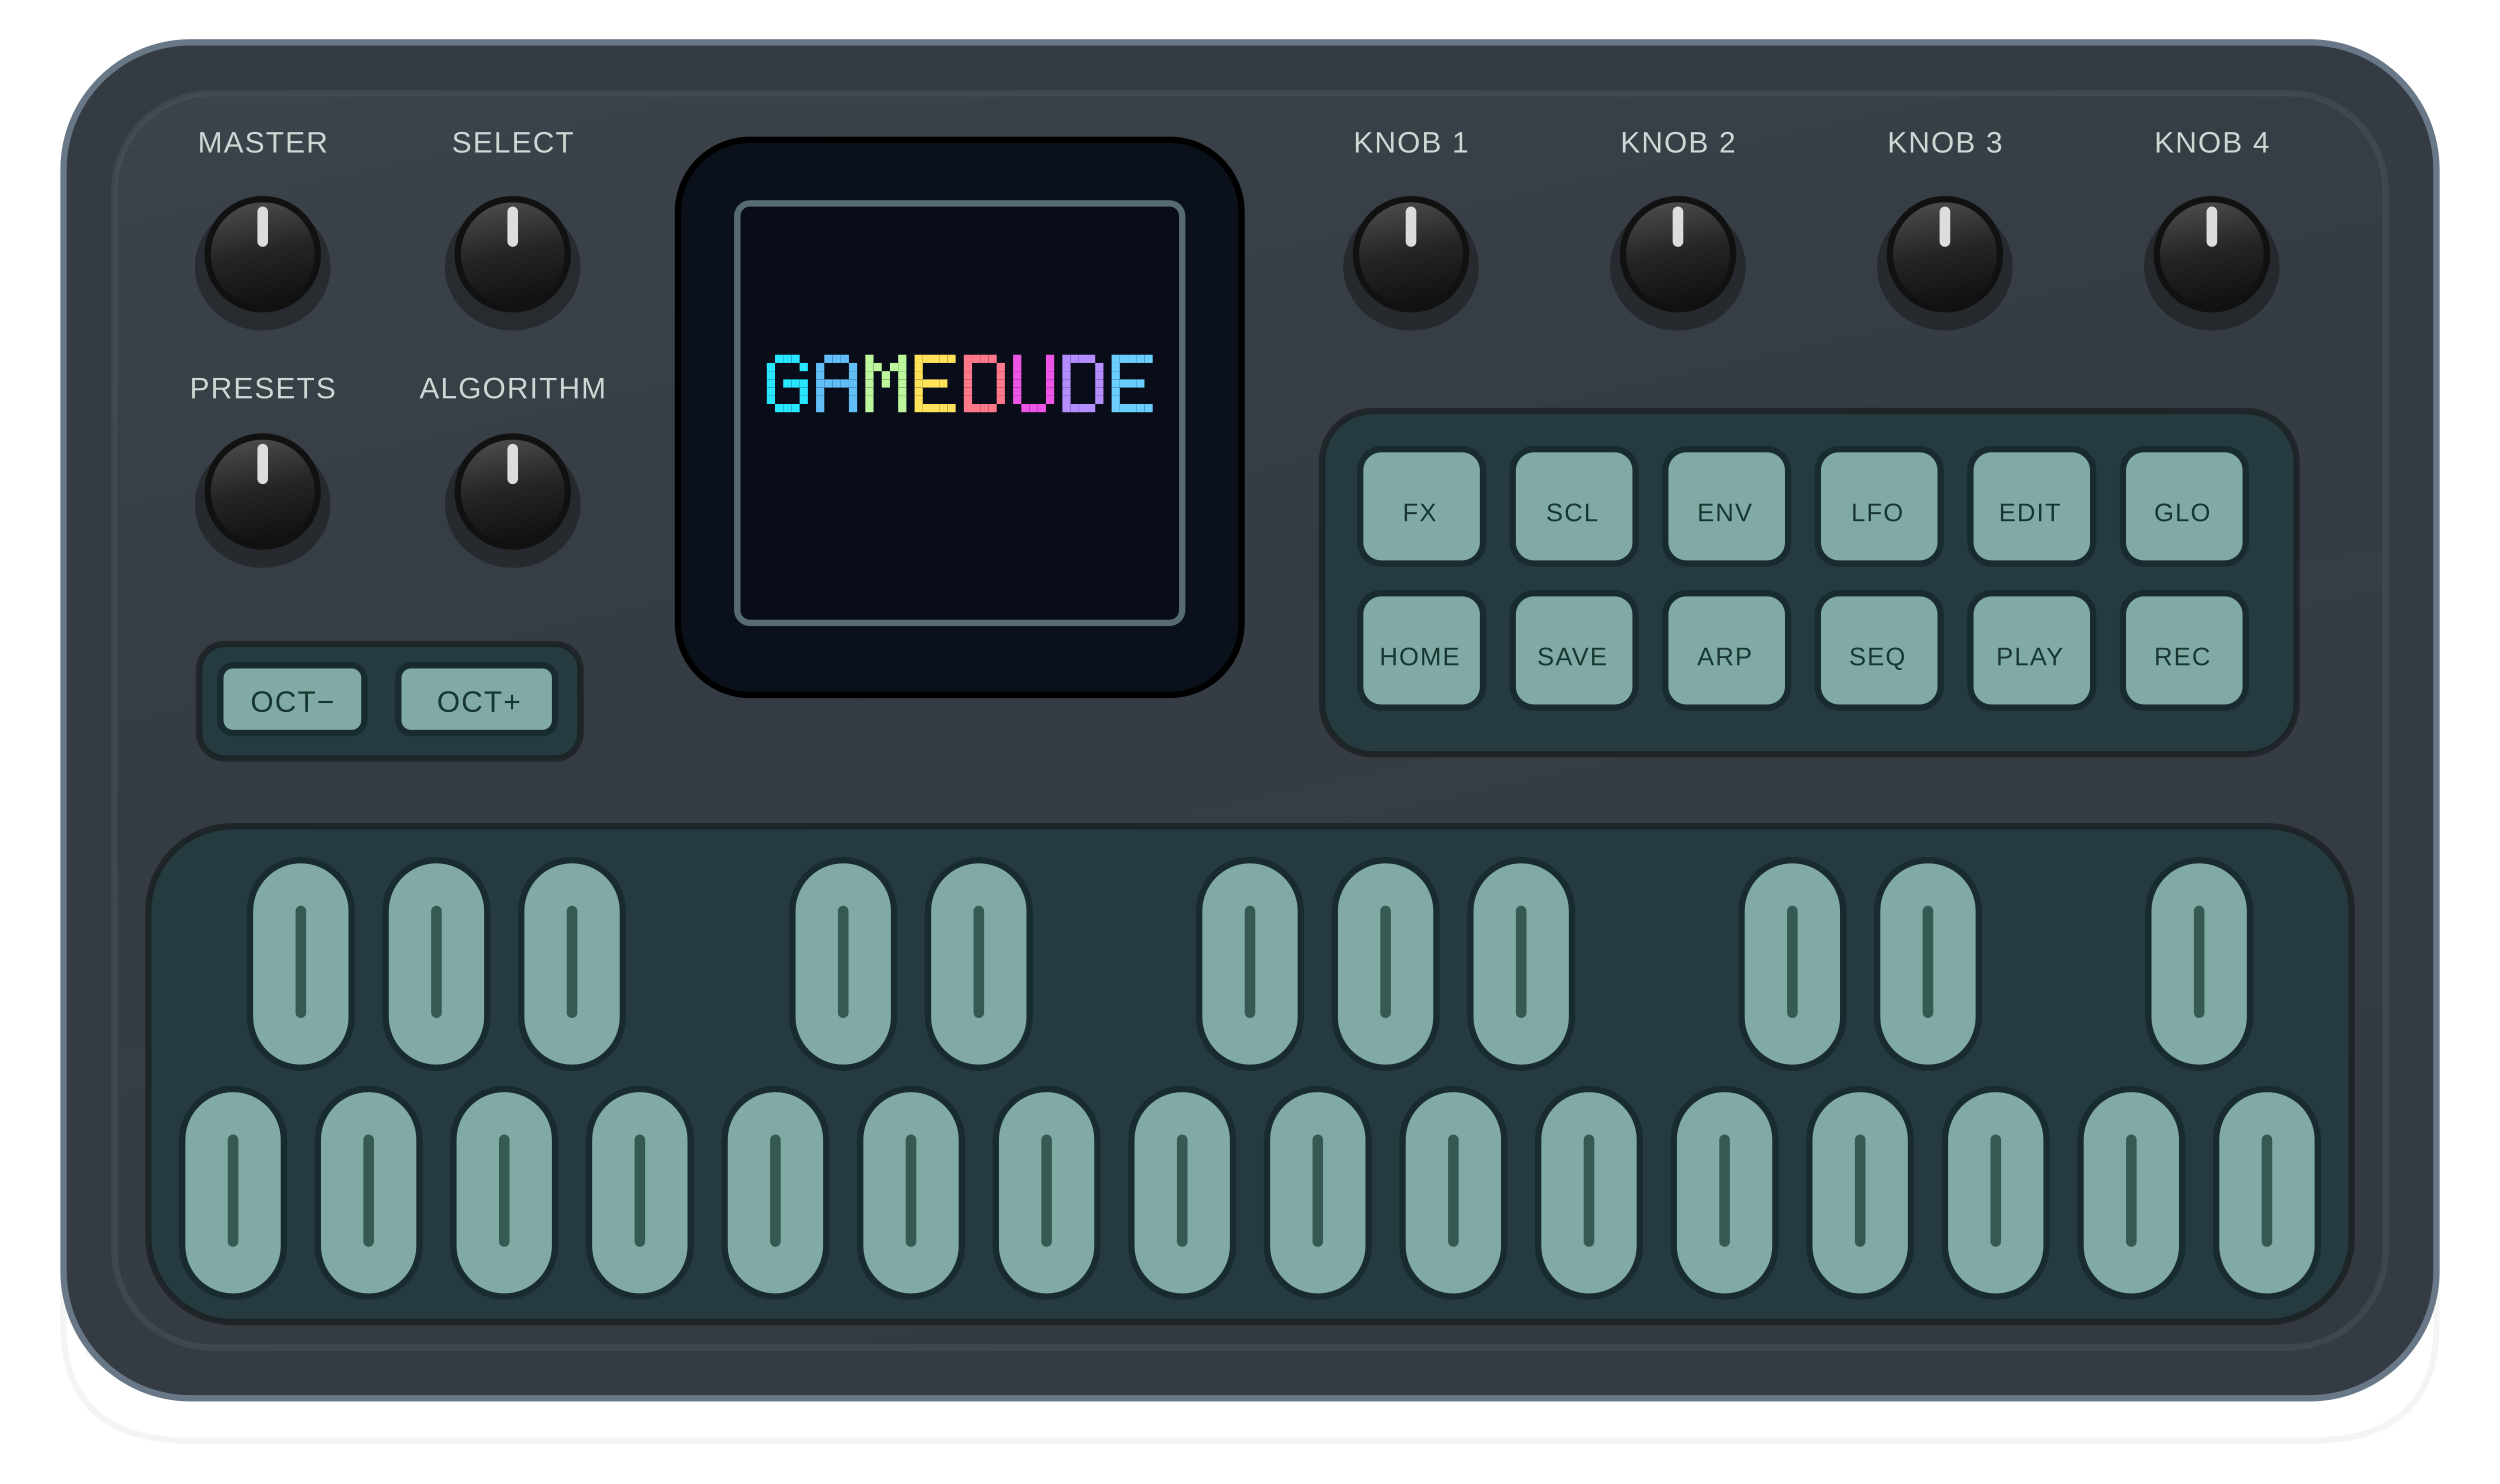
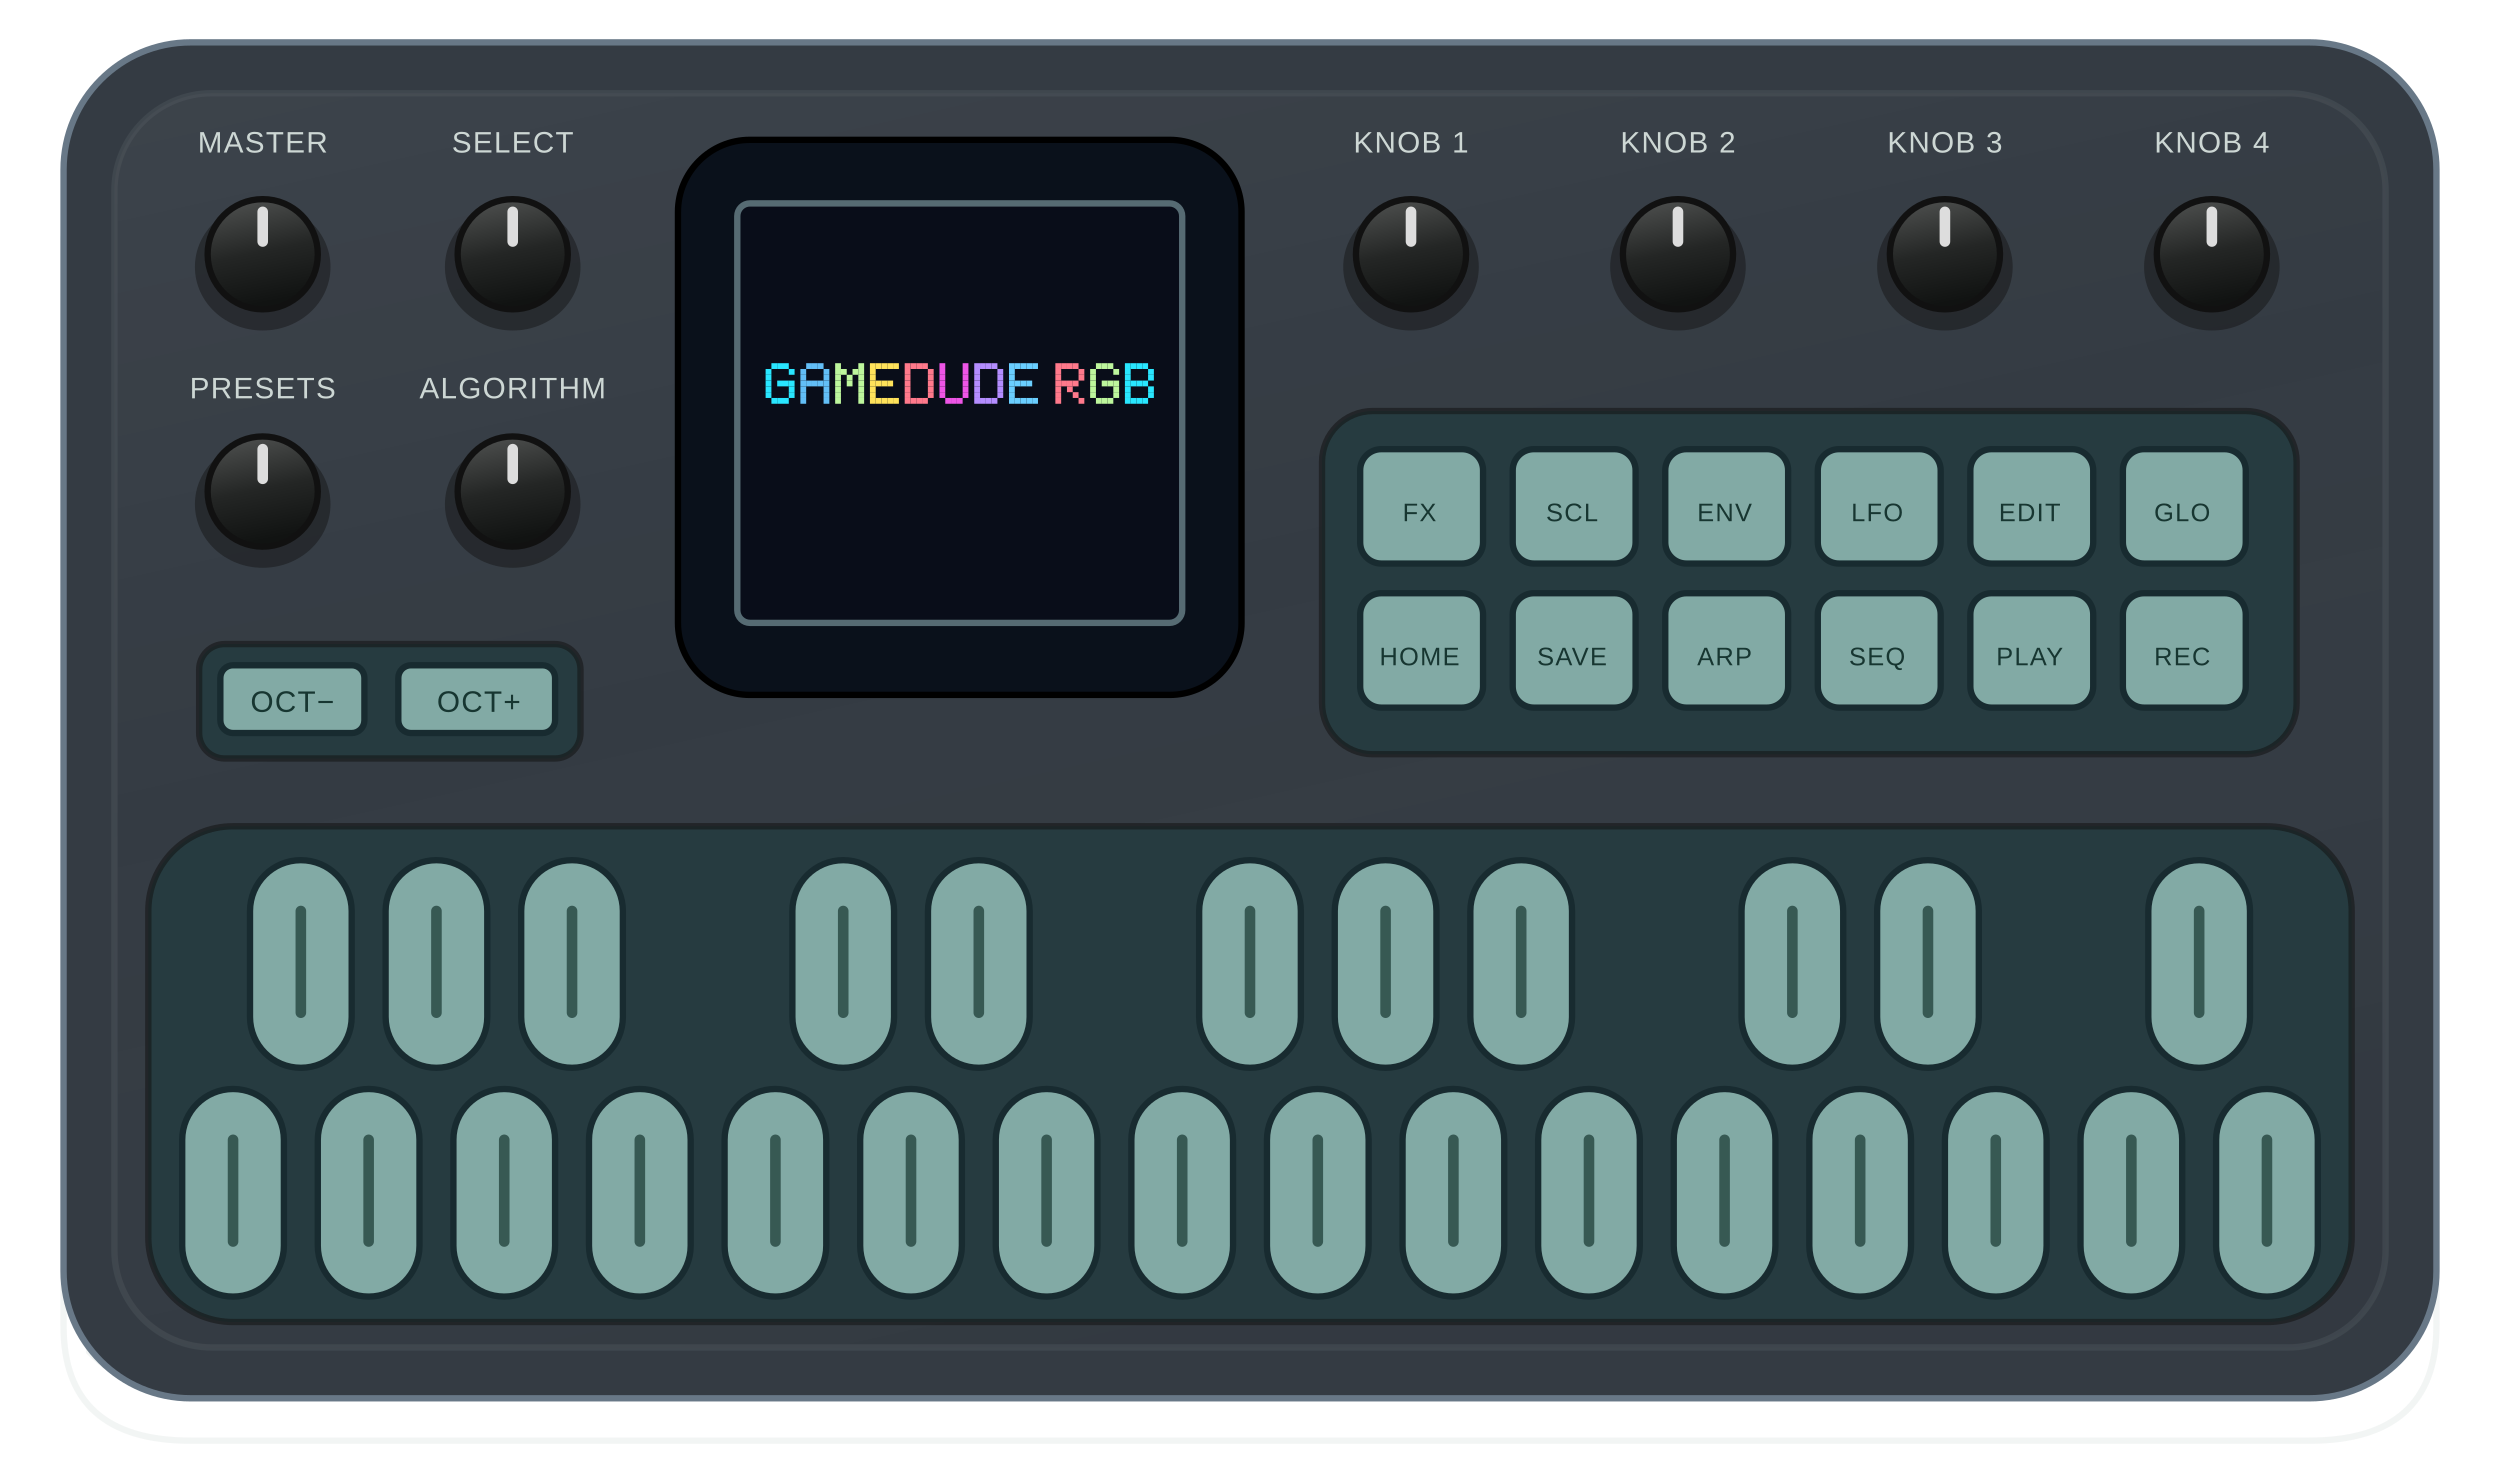
<svg xmlns="http://www.w3.org/2000/svg" viewBox="25 45 590 350" role="img" aria-label="FM-1 GameDude simulator">
  <style>
.hero-product{color:#cdd7d4}.product-body{fill:#343b43;stroke:#687887}.product-rubber{fill:#263b40;stroke:#1118}.product-button{fill:var(--button-fill,#82aaa5);stroke:#182b30}.product-detail{opacity:.25}.product-bezel{fill:#0a111b;stroke:#000}.product-screen{fill:#090d19;stroke:#566b73}.product-labels{font-family:Arial,sans-serif;letter-spacing:.3px}.product-control-ink{color:#173631}
</style>
  <defs>
    <g id="fm1-knob">
      <circle r="13" />
      <ellipse cy="3" rx="16" ry="15" opacity=".35" />
      <path d="M0 -10v7" stroke-width="2.5" />
    </g>
    <g id="fm1-key">
      <rect width="24" height="49" rx="12" />
      <path d="M12 12v24" opacity=".65" stroke-width="2.5" />
    </g>
    <g id="fm1-product-knob" class="product-knob">
      <ellipse cy="3" rx="16" ry="15" fill="#111" opacity=".45" stroke="none" />
      <circle r="13" fill="url(#fm1-knob-shade)" stroke="#111" />
      <path d="M0 -10v7" stroke="#ddd" stroke-width="2.5" />
    </g>
    <g id="fm1-product-key">
      <rect class="product-button" width="24" height="49" rx="12" />
      <path d="M12 12v24" opacity=".7" stroke-width="2.5" />
    </g>
    <linearGradient id="fm1-knob-shade" x2=".2" y2="1">
      <stop stop-color="#525453" />
      <stop offset=".55" stop-color="#242625" />
      <stop offset="1" stop-color="#111312" />
    </linearGradient>
    <linearGradient id="fm1-body-sheen" x2=".4" y2="1">
      <stop stop-color="#fff" stop-opacity=".16" />
      <stop offset=".5" stop-color="#fff" stop-opacity="0" />
      <stop offset="1" stop-color="#000" stop-opacity=".1" />
    </linearGradient>
-     <symbol id="gd-logo" viewBox="0 0 192 36">
+     <symbol id="gd-logo" viewBox="0 0 272 36">
      <rect x="6" y="4" width="4" height="4" fill="#29e6ff" />
      <rect x="10" y="4" width="4" height="4" fill="#29e6ff" />
      <rect x="14" y="4" width="4" height="4" fill="#29e6ff" />
      <rect x="2" y="8" width="4" height="4" fill="#29e6ff" />
      <rect x="18" y="8" width="4" height="4" fill="#29e6ff" />
      <rect x="2" y="12" width="4" height="4" fill="#29e6ff" />
      <rect x="2" y="16" width="4" height="4" fill="#29e6ff" />
      <rect x="10" y="16" width="4" height="4" fill="#29e6ff" />
      <rect x="14" y="16" width="4" height="4" fill="#29e6ff" />
      <rect x="18" y="16" width="4" height="4" fill="#29e6ff" />
      <rect x="2" y="20" width="4" height="4" fill="#29e6ff" />
      <rect x="18" y="20" width="4" height="4" fill="#29e6ff" />
      <rect x="2" y="24" width="4" height="4" fill="#29e6ff" />
      <rect x="18" y="24" width="4" height="4" fill="#29e6ff" />
      <rect x="6" y="28" width="4" height="4" fill="#29e6ff" />
      <rect x="10" y="28" width="4" height="4" fill="#29e6ff" />
      <rect x="14" y="28" width="4" height="4" fill="#29e6ff" />
      <rect x="30" y="4" width="4" height="4" fill="#62bef6" />
      <rect x="34" y="4" width="4" height="4" fill="#62bef6" />
      <rect x="38" y="4" width="4" height="4" fill="#62bef6" />
      <rect x="26" y="8" width="4" height="4" fill="#62bef6" />
      <rect x="42" y="8" width="4" height="4" fill="#62bef6" />
      <rect x="26" y="12" width="4" height="4" fill="#62bef6" />
      <rect x="42" y="12" width="4" height="4" fill="#62bef6" />
      <rect x="26" y="16" width="4" height="4" fill="#62bef6" />
      <rect x="30" y="16" width="4" height="4" fill="#62bef6" />
      <rect x="34" y="16" width="4" height="4" fill="#62bef6" />
      <rect x="38" y="16" width="4" height="4" fill="#62bef6" />
      <rect x="42" y="16" width="4" height="4" fill="#62bef6" />
      <rect x="26" y="20" width="4" height="4" fill="#62bef6" />
      <rect x="42" y="20" width="4" height="4" fill="#62bef6" />
      <rect x="26" y="24" width="4" height="4" fill="#62bef6" />
      <rect x="42" y="24" width="4" height="4" fill="#62bef6" />
      <rect x="26" y="28" width="4" height="4" fill="#62bef6" />
      <rect x="42" y="28" width="4" height="4" fill="#62bef6" />
      <rect x="50" y="4" width="4" height="4" fill="#bdf69c" />
      <rect x="66" y="4" width="4" height="4" fill="#bdf69c" />
      <rect x="50" y="8" width="4" height="4" fill="#bdf69c" />
      <rect x="54" y="8" width="4" height="4" fill="#bdf69c" />
      <rect x="62" y="8" width="4" height="4" fill="#bdf69c" />
      <rect x="66" y="8" width="4" height="4" fill="#bdf69c" />
      <rect x="50" y="12" width="4" height="4" fill="#bdf69c" />
      <rect x="58" y="12" width="4" height="4" fill="#bdf69c" />
      <rect x="66" y="12" width="4" height="4" fill="#bdf69c" />
      <rect x="50" y="16" width="4" height="4" fill="#bdf69c" />
      <rect x="58" y="16" width="4" height="4" fill="#bdf69c" />
      <rect x="66" y="16" width="4" height="4" fill="#bdf69c" />
      <rect x="50" y="20" width="4" height="4" fill="#bdf69c" />
      <rect x="66" y="20" width="4" height="4" fill="#bdf69c" />
      <rect x="50" y="24" width="4" height="4" fill="#bdf69c" />
      <rect x="66" y="24" width="4" height="4" fill="#bdf69c" />
      <rect x="50" y="28" width="4" height="4" fill="#bdf69c" />
      <rect x="66" y="28" width="4" height="4" fill="#bdf69c" />
      <rect x="74" y="4" width="4" height="4" fill="#ffe25a" />
      <rect x="78" y="4" width="4" height="4" fill="#ffe25a" />
      <rect x="82" y="4" width="4" height="4" fill="#ffe25a" />
      <rect x="86" y="4" width="4" height="4" fill="#ffe25a" />
      <rect x="90" y="4" width="4" height="4" fill="#ffe25a" />
      <rect x="74" y="8" width="4" height="4" fill="#ffe25a" />
      <rect x="74" y="12" width="4" height="4" fill="#ffe25a" />
      <rect x="74" y="16" width="4" height="4" fill="#ffe25a" />
      <rect x="78" y="16" width="4" height="4" fill="#ffe25a" />
      <rect x="82" y="16" width="4" height="4" fill="#ffe25a" />
      <rect x="86" y="16" width="4" height="4" fill="#ffe25a" />
      <rect x="74" y="20" width="4" height="4" fill="#ffe25a" />
      <rect x="74" y="24" width="4" height="4" fill="#ffe25a" />
      <rect x="74" y="28" width="4" height="4" fill="#ffe25a" />
      <rect x="78" y="28" width="4" height="4" fill="#ffe25a" />
      <rect x="82" y="28" width="4" height="4" fill="#ffe25a" />
      <rect x="86" y="28" width="4" height="4" fill="#ffe25a" />
      <rect x="90" y="28" width="4" height="4" fill="#ffe25a" />
      <rect x="98" y="4" width="4" height="4" fill="#ff798b" />
      <rect x="102" y="4" width="4" height="4" fill="#ff798b" />
      <rect x="106" y="4" width="4" height="4" fill="#ff798b" />
      <rect x="110" y="4" width="4" height="4" fill="#ff798b" />
      <rect x="98" y="8" width="4" height="4" fill="#ff798b" />
      <rect x="114" y="8" width="4" height="4" fill="#ff798b" />
      <rect x="98" y="12" width="4" height="4" fill="#ff798b" />
      <rect x="114" y="12" width="4" height="4" fill="#ff798b" />
      <rect x="98" y="16" width="4" height="4" fill="#ff798b" />
      <rect x="114" y="16" width="4" height="4" fill="#ff798b" />
      <rect x="98" y="20" width="4" height="4" fill="#ff798b" />
      <rect x="114" y="20" width="4" height="4" fill="#ff798b" />
      <rect x="98" y="24" width="4" height="4" fill="#ff798b" />
      <rect x="114" y="24" width="4" height="4" fill="#ff798b" />
      <rect x="98" y="28" width="4" height="4" fill="#ff798b" />
      <rect x="102" y="28" width="4" height="4" fill="#ff798b" />
      <rect x="106" y="28" width="4" height="4" fill="#ff798b" />
      <rect x="110" y="28" width="4" height="4" fill="#ff798b" />
      <rect x="122" y="4" width="4" height="4" fill="#ee55e6" />
      <rect x="138" y="4" width="4" height="4" fill="#ee55e6" />
      <rect x="122" y="8" width="4" height="4" fill="#ee55e6" />
      <rect x="138" y="8" width="4" height="4" fill="#ee55e6" />
      <rect x="122" y="12" width="4" height="4" fill="#ee55e6" />
      <rect x="138" y="12" width="4" height="4" fill="#ee55e6" />
      <rect x="122" y="16" width="4" height="4" fill="#ee55e6" />
      <rect x="138" y="16" width="4" height="4" fill="#ee55e6" />
      <rect x="122" y="20" width="4" height="4" fill="#ee55e6" />
      <rect x="138" y="20" width="4" height="4" fill="#ee55e6" />
      <rect x="122" y="24" width="4" height="4" fill="#ee55e6" />
      <rect x="138" y="24" width="4" height="4" fill="#ee55e6" />
      <rect x="126" y="28" width="4" height="4" fill="#ee55e6" />
      <rect x="130" y="28" width="4" height="4" fill="#ee55e6" />
      <rect x="134" y="28" width="4" height="4" fill="#ee55e6" />
      <rect x="146" y="4" width="4" height="4" fill="#b48dff" />
      <rect x="150" y="4" width="4" height="4" fill="#b48dff" />
      <rect x="154" y="4" width="4" height="4" fill="#b48dff" />
      <rect x="158" y="4" width="4" height="4" fill="#b48dff" />
      <rect x="146" y="8" width="4" height="4" fill="#b48dff" />
      <rect x="162" y="8" width="4" height="4" fill="#b48dff" />
      <rect x="146" y="12" width="4" height="4" fill="#b48dff" />
      <rect x="162" y="12" width="4" height="4" fill="#b48dff" />
      <rect x="146" y="16" width="4" height="4" fill="#b48dff" />
      <rect x="162" y="16" width="4" height="4" fill="#b48dff" />
      <rect x="146" y="20" width="4" height="4" fill="#b48dff" />
      <rect x="162" y="20" width="4" height="4" fill="#b48dff" />
      <rect x="146" y="24" width="4" height="4" fill="#b48dff" />
      <rect x="162" y="24" width="4" height="4" fill="#b48dff" />
      <rect x="146" y="28" width="4" height="4" fill="#b48dff" />
      <rect x="150" y="28" width="4" height="4" fill="#b48dff" />
      <rect x="154" y="28" width="4" height="4" fill="#b48dff" />
      <rect x="158" y="28" width="4" height="4" fill="#b48dff" />
      <rect x="170" y="4" width="4" height="4" fill="#6aceff" />
      <rect x="174" y="4" width="4" height="4" fill="#6aceff" />
      <rect x="178" y="4" width="4" height="4" fill="#6aceff" />
      <rect x="182" y="4" width="4" height="4" fill="#6aceff" />
      <rect x="186" y="4" width="4" height="4" fill="#6aceff" />
      <rect x="170" y="8" width="4" height="4" fill="#6aceff" />
      <rect x="170" y="12" width="4" height="4" fill="#6aceff" />
      <rect x="170" y="16" width="4" height="4" fill="#6aceff" />
      <rect x="174" y="16" width="4" height="4" fill="#6aceff" />
      <rect x="178" y="16" width="4" height="4" fill="#6aceff" />
      <rect x="182" y="16" width="4" height="4" fill="#6aceff" />
      <rect x="170" y="20" width="4" height="4" fill="#6aceff" />
      <rect x="170" y="24" width="4" height="4" fill="#6aceff" />
      <rect x="170" y="28" width="4" height="4" fill="#6aceff" />
      <rect x="174" y="28" width="4" height="4" fill="#6aceff" />
      <rect x="178" y="28" width="4" height="4" fill="#6aceff" />
      <rect x="182" y="28" width="4" height="4" fill="#6aceff" />
      <rect x="186" y="28" width="4" height="4" fill="#6aceff" />
+       <rect x="202" y="4" width="4" height="4" fill="#ff798b" />
+       <rect x="206" y="4" width="4" height="4" fill="#ff798b" />
+       <rect x="210" y="4" width="4" height="4" fill="#ff798b" />
+       <rect x="214" y="4" width="4" height="4" fill="#ff798b" />
+       <rect x="202" y="8" width="4" height="4" fill="#ff798b" />
+       <rect x="218" y="8" width="4" height="4" fill="#ff798b" />
+       <rect x="202" y="12" width="4" height="4" fill="#ff798b" />
+       <rect x="218" y="12" width="4" height="4" fill="#ff798b" />
+       <rect x="202" y="16" width="4" height="4" fill="#ff798b" />
+       <rect x="206" y="16" width="4" height="4" fill="#ff798b" />
+       <rect x="210" y="16" width="4" height="4" fill="#ff798b" />
+       <rect x="214" y="16" width="4" height="4" fill="#ff798b" />
+       <rect x="202" y="20" width="4" height="4" fill="#ff798b" />
+       <rect x="210" y="20" width="4" height="4" fill="#ff798b" />
+       <rect x="202" y="24" width="4" height="4" fill="#ff798b" />
+       <rect x="214" y="24" width="4" height="4" fill="#ff798b" />
+       <rect x="202" y="28" width="4" height="4" fill="#ff798b" />
+       <rect x="218" y="28" width="4" height="4" fill="#ff798b" />
+       <rect x="230" y="4" width="4" height="4" fill="#bdf69c" />
+       <rect x="234" y="4" width="4" height="4" fill="#bdf69c" />
+       <rect x="238" y="4" width="4" height="4" fill="#bdf69c" />
+       <rect x="226" y="8" width="4" height="4" fill="#bdf69c" />
+       <rect x="242" y="8" width="4" height="4" fill="#bdf69c" />
+       <rect x="226" y="12" width="4" height="4" fill="#bdf69c" />
+       <rect x="226" y="16" width="4" height="4" fill="#bdf69c" />
+       <rect x="234" y="16" width="4" height="4" fill="#bdf69c" />
+       <rect x="238" y="16" width="4" height="4" fill="#bdf69c" />
+       <rect x="242" y="16" width="4" height="4" fill="#bdf69c" />
+       <rect x="226" y="20" width="4" height="4" fill="#bdf69c" />
+       <rect x="242" y="20" width="4" height="4" fill="#bdf69c" />
+       <rect x="226" y="24" width="4" height="4" fill="#bdf69c" />
+       <rect x="242" y="24" width="4" height="4" fill="#bdf69c" />
+       <rect x="230" y="28" width="4" height="4" fill="#bdf69c" />
+       <rect x="234" y="28" width="4" height="4" fill="#bdf69c" />
+       <rect x="238" y="28" width="4" height="4" fill="#bdf69c" />
+       <rect x="250" y="4" width="4" height="4" fill="#29e6ff" />
+       <rect x="254" y="4" width="4" height="4" fill="#29e6ff" />
+       <rect x="258" y="4" width="4" height="4" fill="#29e6ff" />
+       <rect x="262" y="4" width="4" height="4" fill="#29e6ff" />
+       <rect x="250" y="8" width="4" height="4" fill="#29e6ff" />
+       <rect x="266" y="8" width="4" height="4" fill="#29e6ff" />
+       <rect x="250" y="12" width="4" height="4" fill="#29e6ff" />
+       <rect x="266" y="12" width="4" height="4" fill="#29e6ff" />
+       <rect x="250" y="16" width="4" height="4" fill="#29e6ff" />
+       <rect x="254" y="16" width="4" height="4" fill="#29e6ff" />
+       <rect x="258" y="16" width="4" height="4" fill="#29e6ff" />
+       <rect x="262" y="16" width="4" height="4" fill="#29e6ff" />
+       <rect x="250" y="20" width="4" height="4" fill="#29e6ff" />
+       <rect x="266" y="20" width="4" height="4" fill="#29e6ff" />
+       <rect x="250" y="24" width="4" height="4" fill="#29e6ff" />
+       <rect x="266" y="24" width="4" height="4" fill="#29e6ff" />
+       <rect x="250" y="28" width="4" height="4" fill="#29e6ff" />
+       <rect x="254" y="28" width="4" height="4" fill="#29e6ff" />
+       <rect x="258" y="28" width="4" height="4" fill="#29e6ff" />
+       <rect x="262" y="28" width="4" height="4" fill="#29e6ff" />
    </symbol>
  </defs>
  <g class="hero-product">
    <g fill="none" stroke="currentColor" stroke-width="1.5" stroke-linejoin="round" stroke-linecap="round">
      <path class="product-detail" d="M40 101v257q0 27 30 27h500q30 0 30-27V101M46 364q10 10 26 10h497q15 0 24-10" />
      <rect class="product-body" x="40" y="55" width="560" height="320" rx="30" />
      <rect fill="url(#fm1-body-sheen)" stroke-opacity=".3" x="52" y="67" width="536" height="296" rx="23" class="product-detail" />
      <g>
        <use href="#fm1-product-knob" x="87" y="105" />
        <use href="#fm1-product-knob" x="146" y="105" />
        <use href="#fm1-product-knob" x="87" y="161" />
        <use href="#fm1-product-knob" x="146" y="161" />
        <use href="#fm1-product-knob" x="358" y="105" />
        <use href="#fm1-product-knob" x="421" y="105" />
        <use href="#fm1-product-knob" x="484" y="105" />
        <use href="#fm1-product-knob" x="547" y="105" />
      </g>
      <rect class="product-bezel" x="185" y="78" width="133" height="131" rx="17" />
      <rect x="199" y="93" width="105" height="99" rx="3" class="product-screen" />
      <rect class="product-rubber" x="72" y="197" width="90" height="27" rx="6" />
      <rect class="product-button" x="77" y="202" width="34" height="16" rx="3" />
      <rect class="product-button" x="119" y="202" width="37" height="16" rx="3" />
      <rect class="product-rubber" x="337" y="142" width="230" height="81" rx="12" />
      <rect class="product-rubber" x="60" y="240" width="520" height="117" rx="20" />
      <rect class="product-button" x="346" y="151" width="29" height="27" rx="5" />
      <rect class="product-button" x="382" y="151" width="29" height="27" rx="5" />
      <rect class="product-button" x="418" y="151" width="29" height="27" rx="5" />
      <rect class="product-button" x="454" y="151" width="29" height="27" rx="5" />
      <rect class="product-button" x="490" y="151" width="29" height="27" rx="5" />
      <rect class="product-button" x="526" y="151" width="29" height="27" rx="5" />
      <rect class="product-button" x="346" y="185" width="29" height="27" rx="5" />
      <rect class="product-button" x="382" y="185" width="29" height="27" rx="5" />
      <rect class="product-button" x="418" y="185" width="29" height="27" rx="5" />
      <rect class="product-button" x="454" y="185" width="29" height="27" rx="5" />
      <rect class="product-button" x="490" y="185" width="29" height="27" rx="5" />
      <rect class="product-button" x="526" y="185" width="29" height="27" rx="5" />
      <use class="product-control-ink" href="#fm1-product-key" x="68" y="302" />
      <use class="product-control-ink" href="#fm1-product-key" x="100" y="302" />
      <use class="product-control-ink" href="#fm1-product-key" x="132" y="302" />
      <use class="product-control-ink" href="#fm1-product-key" x="164" y="302" />
      <use class="product-control-ink" href="#fm1-product-key" x="196" y="302" />
      <use class="product-control-ink" href="#fm1-product-key" x="228" y="302" />
      <use class="product-control-ink" href="#fm1-product-key" x="260" y="302" />
      <use class="product-control-ink" href="#fm1-product-key" x="292" y="302" />
      <use class="product-control-ink" href="#fm1-product-key" x="324" y="302" />
      <use class="product-control-ink" href="#fm1-product-key" x="356" y="302" />
      <use class="product-control-ink" href="#fm1-product-key" x="388" y="302" />
      <use class="product-control-ink" href="#fm1-product-key" x="420" y="302" />
      <use class="product-control-ink" href="#fm1-product-key" x="452" y="302" />
      <use class="product-control-ink" href="#fm1-product-key" x="484" y="302" />
      <use class="product-control-ink" href="#fm1-product-key" x="516" y="302" />
      <use class="product-control-ink" href="#fm1-product-key" x="548" y="302" />
      <use class="product-control-ink" href="#fm1-product-key" x="84" y="248" />
      <use class="product-control-ink" href="#fm1-product-key" x="116" y="248" />
      <use class="product-control-ink" href="#fm1-product-key" x="148" y="248" />
      <use class="product-control-ink" href="#fm1-product-key" x="212" y="248" />
      <use class="product-control-ink" href="#fm1-product-key" x="244" y="248" />
      <use class="product-control-ink" href="#fm1-product-key" x="308" y="248" />
      <use class="product-control-ink" href="#fm1-product-key" x="340" y="248" />
      <use class="product-control-ink" href="#fm1-product-key" x="372" y="248" />
      <use class="product-control-ink" href="#fm1-product-key" x="436" y="248" />
      <use class="product-control-ink" href="#fm1-product-key" x="468" y="248" />
      <use class="product-control-ink" href="#fm1-product-key" x="532" y="248" />
    </g>
    <g class="product-labels" fill="currentColor" font-size="7" text-anchor="middle">
      <text x="87" y="81">MASTER</text>
      <text x="146" y="81">SELECT</text>
      <text x="87" y="139">PRESETS</text>
      <text x="146" y="139">ALGORITHM</text>
      <text x="358" y="81">KNOB 1</text>
      <text x="421" y="81">KNOB 2</text>
      <text x="484" y="81">KNOB 3</text>
      <text x="547" y="81">KNOB 4</text>
      <text class="product-control-ink" x="94" y="213">OCT−</text>
      <text class="product-control-ink" x="138" y="213">OCT+</text>
      <text class="product-control-ink" x="360" y="168" font-size="6">FX</text>
      <text class="product-control-ink" x="396" y="168" font-size="6">SCL</text>
      <text class="product-control-ink" x="432" y="168" font-size="6">ENV</text>
      <text class="product-control-ink" x="468" y="168" font-size="6">LFO</text>
      <text class="product-control-ink" x="504" y="168" font-size="6">EDIT</text>
      <text class="product-control-ink" x="540" y="168" font-size="6">GLO</text>
      <text class="product-control-ink" x="360" y="202" font-size="6">HOME</text>
      <text class="product-control-ink" x="396" y="202" font-size="6">SAVE</text>
      <text class="product-control-ink" x="432" y="202" font-size="6">ARP</text>
      <text class="product-control-ink" x="468" y="202" font-size="6">SEQ</text>
      <text class="product-control-ink" x="504" y="202" font-size="6">PLAY</text>
      <text class="product-control-ink" x="540" y="202" font-size="6">REC</text>
    </g>
    <g id="game-screen-brand">
      <use href="#gd-logo" x="205" y="126" width="93" height="19" />
    </g>
  </g>
</svg>
